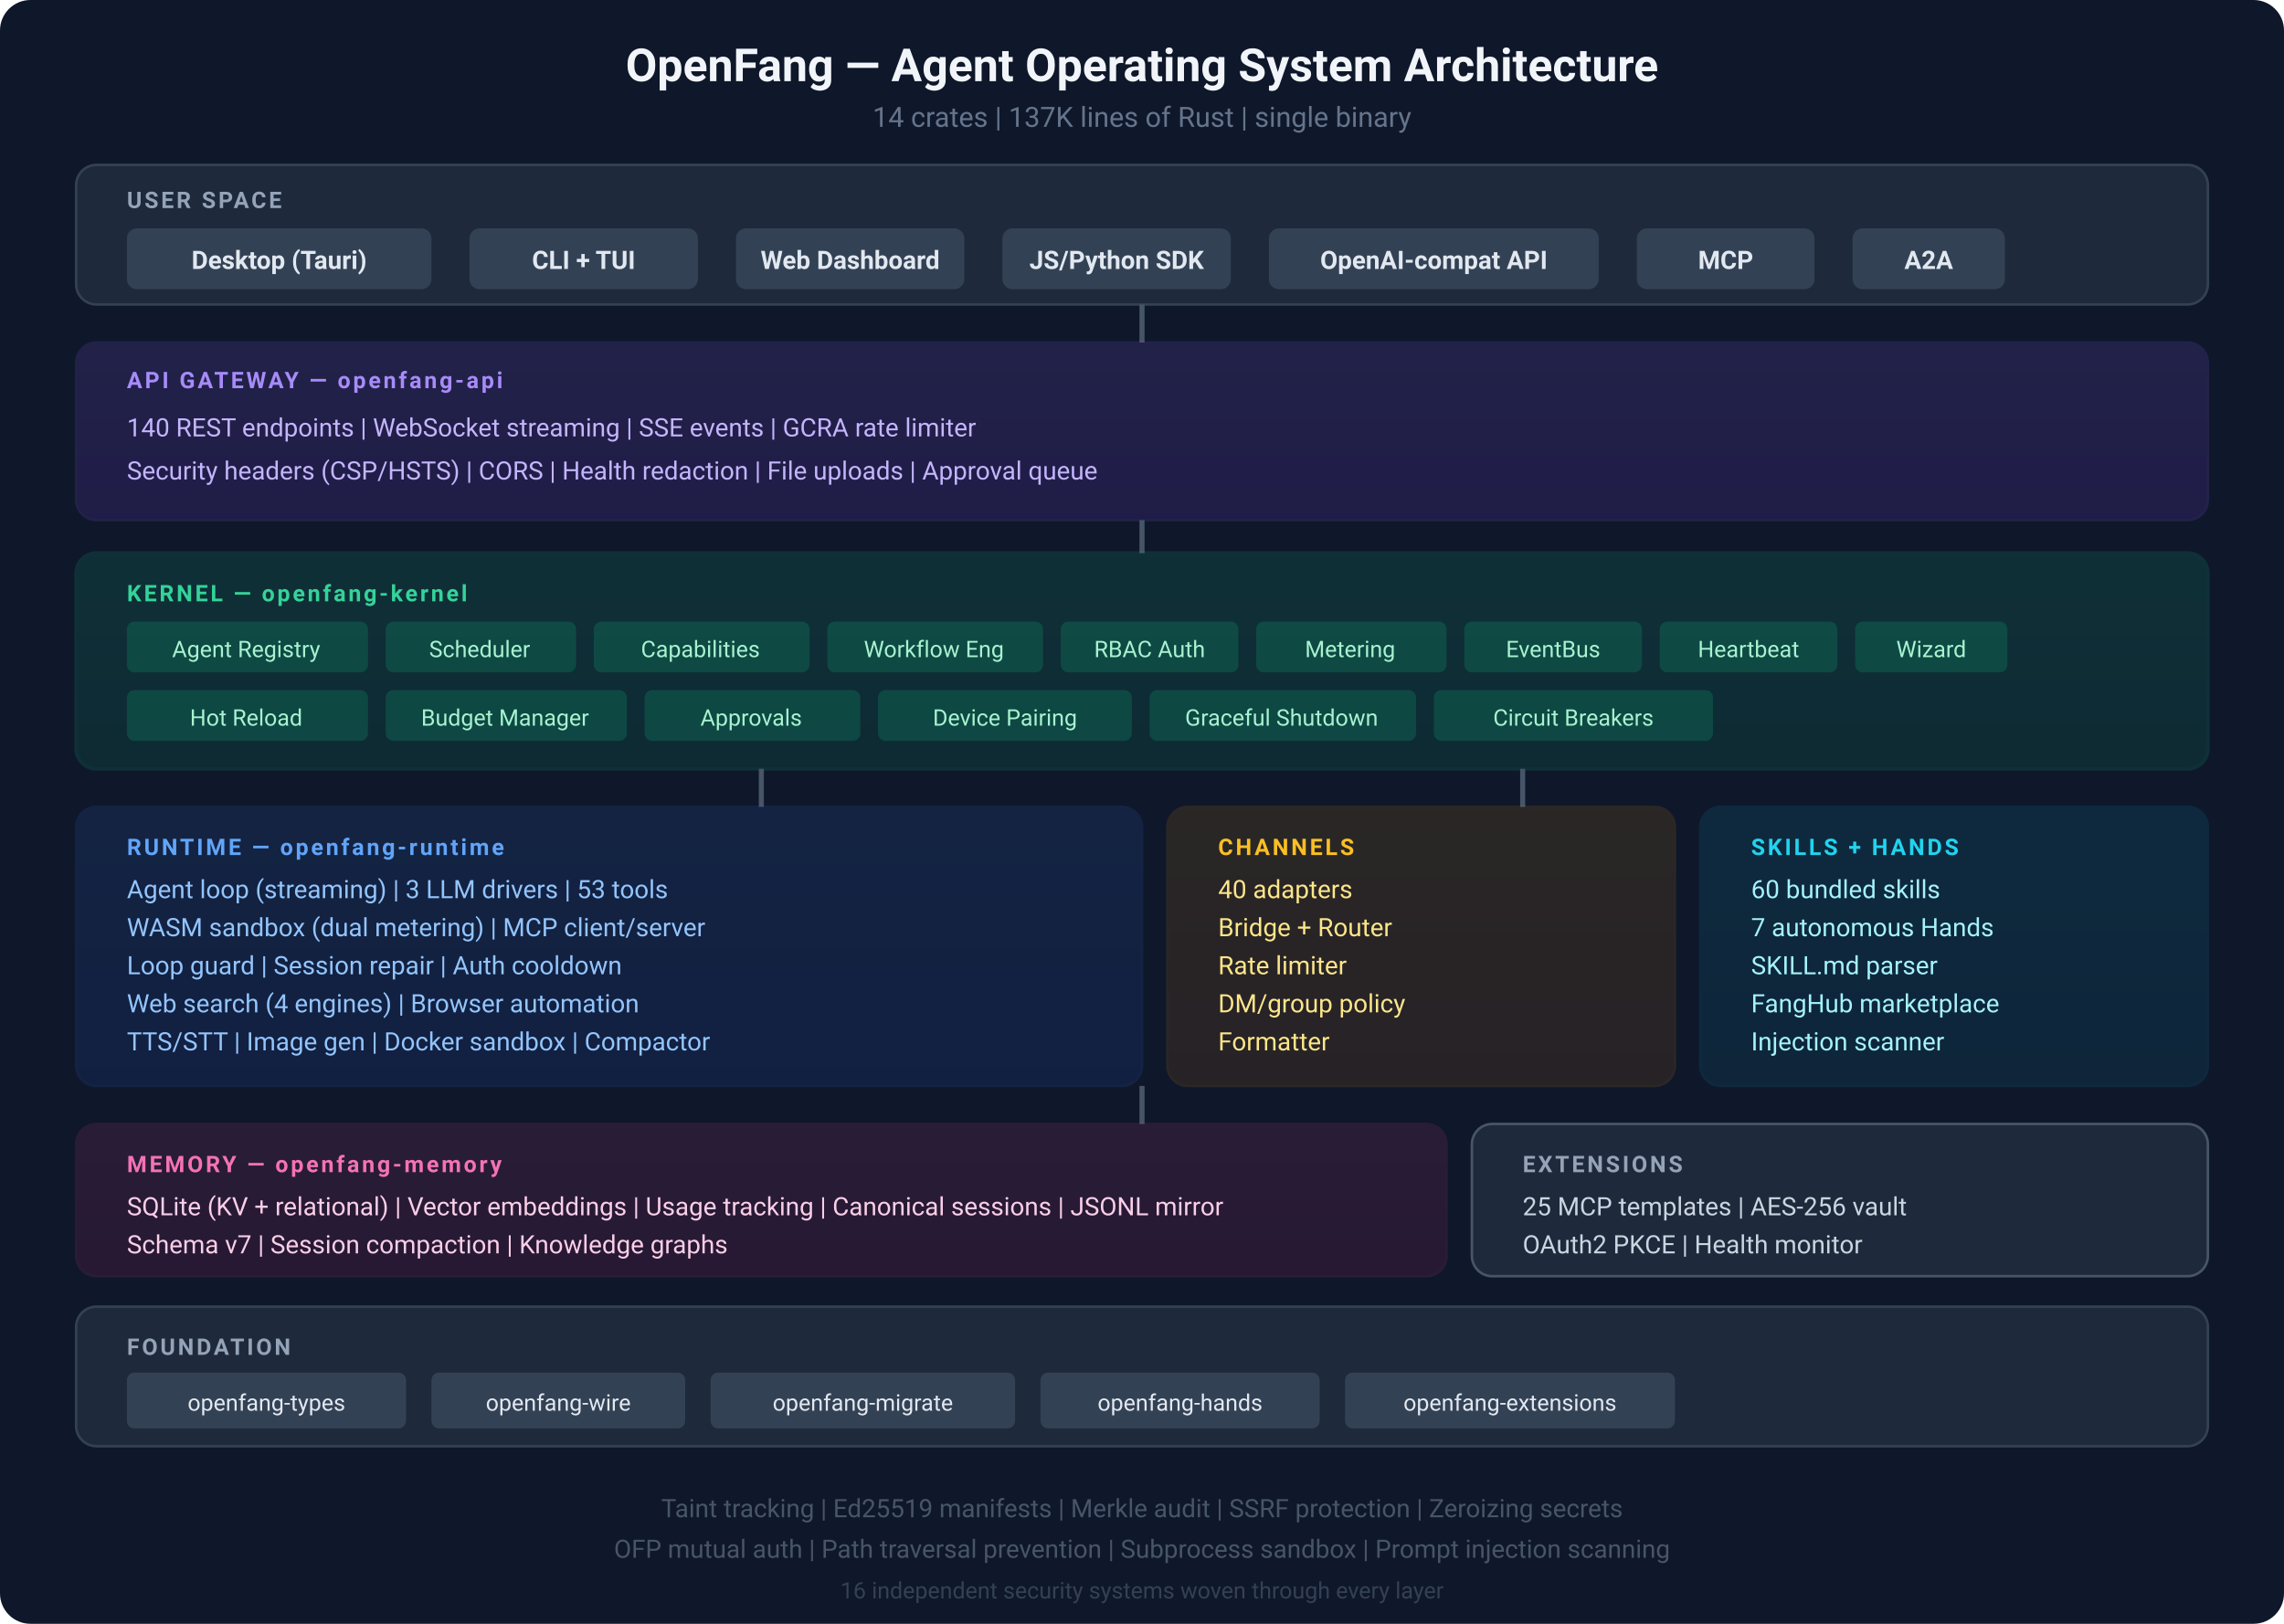
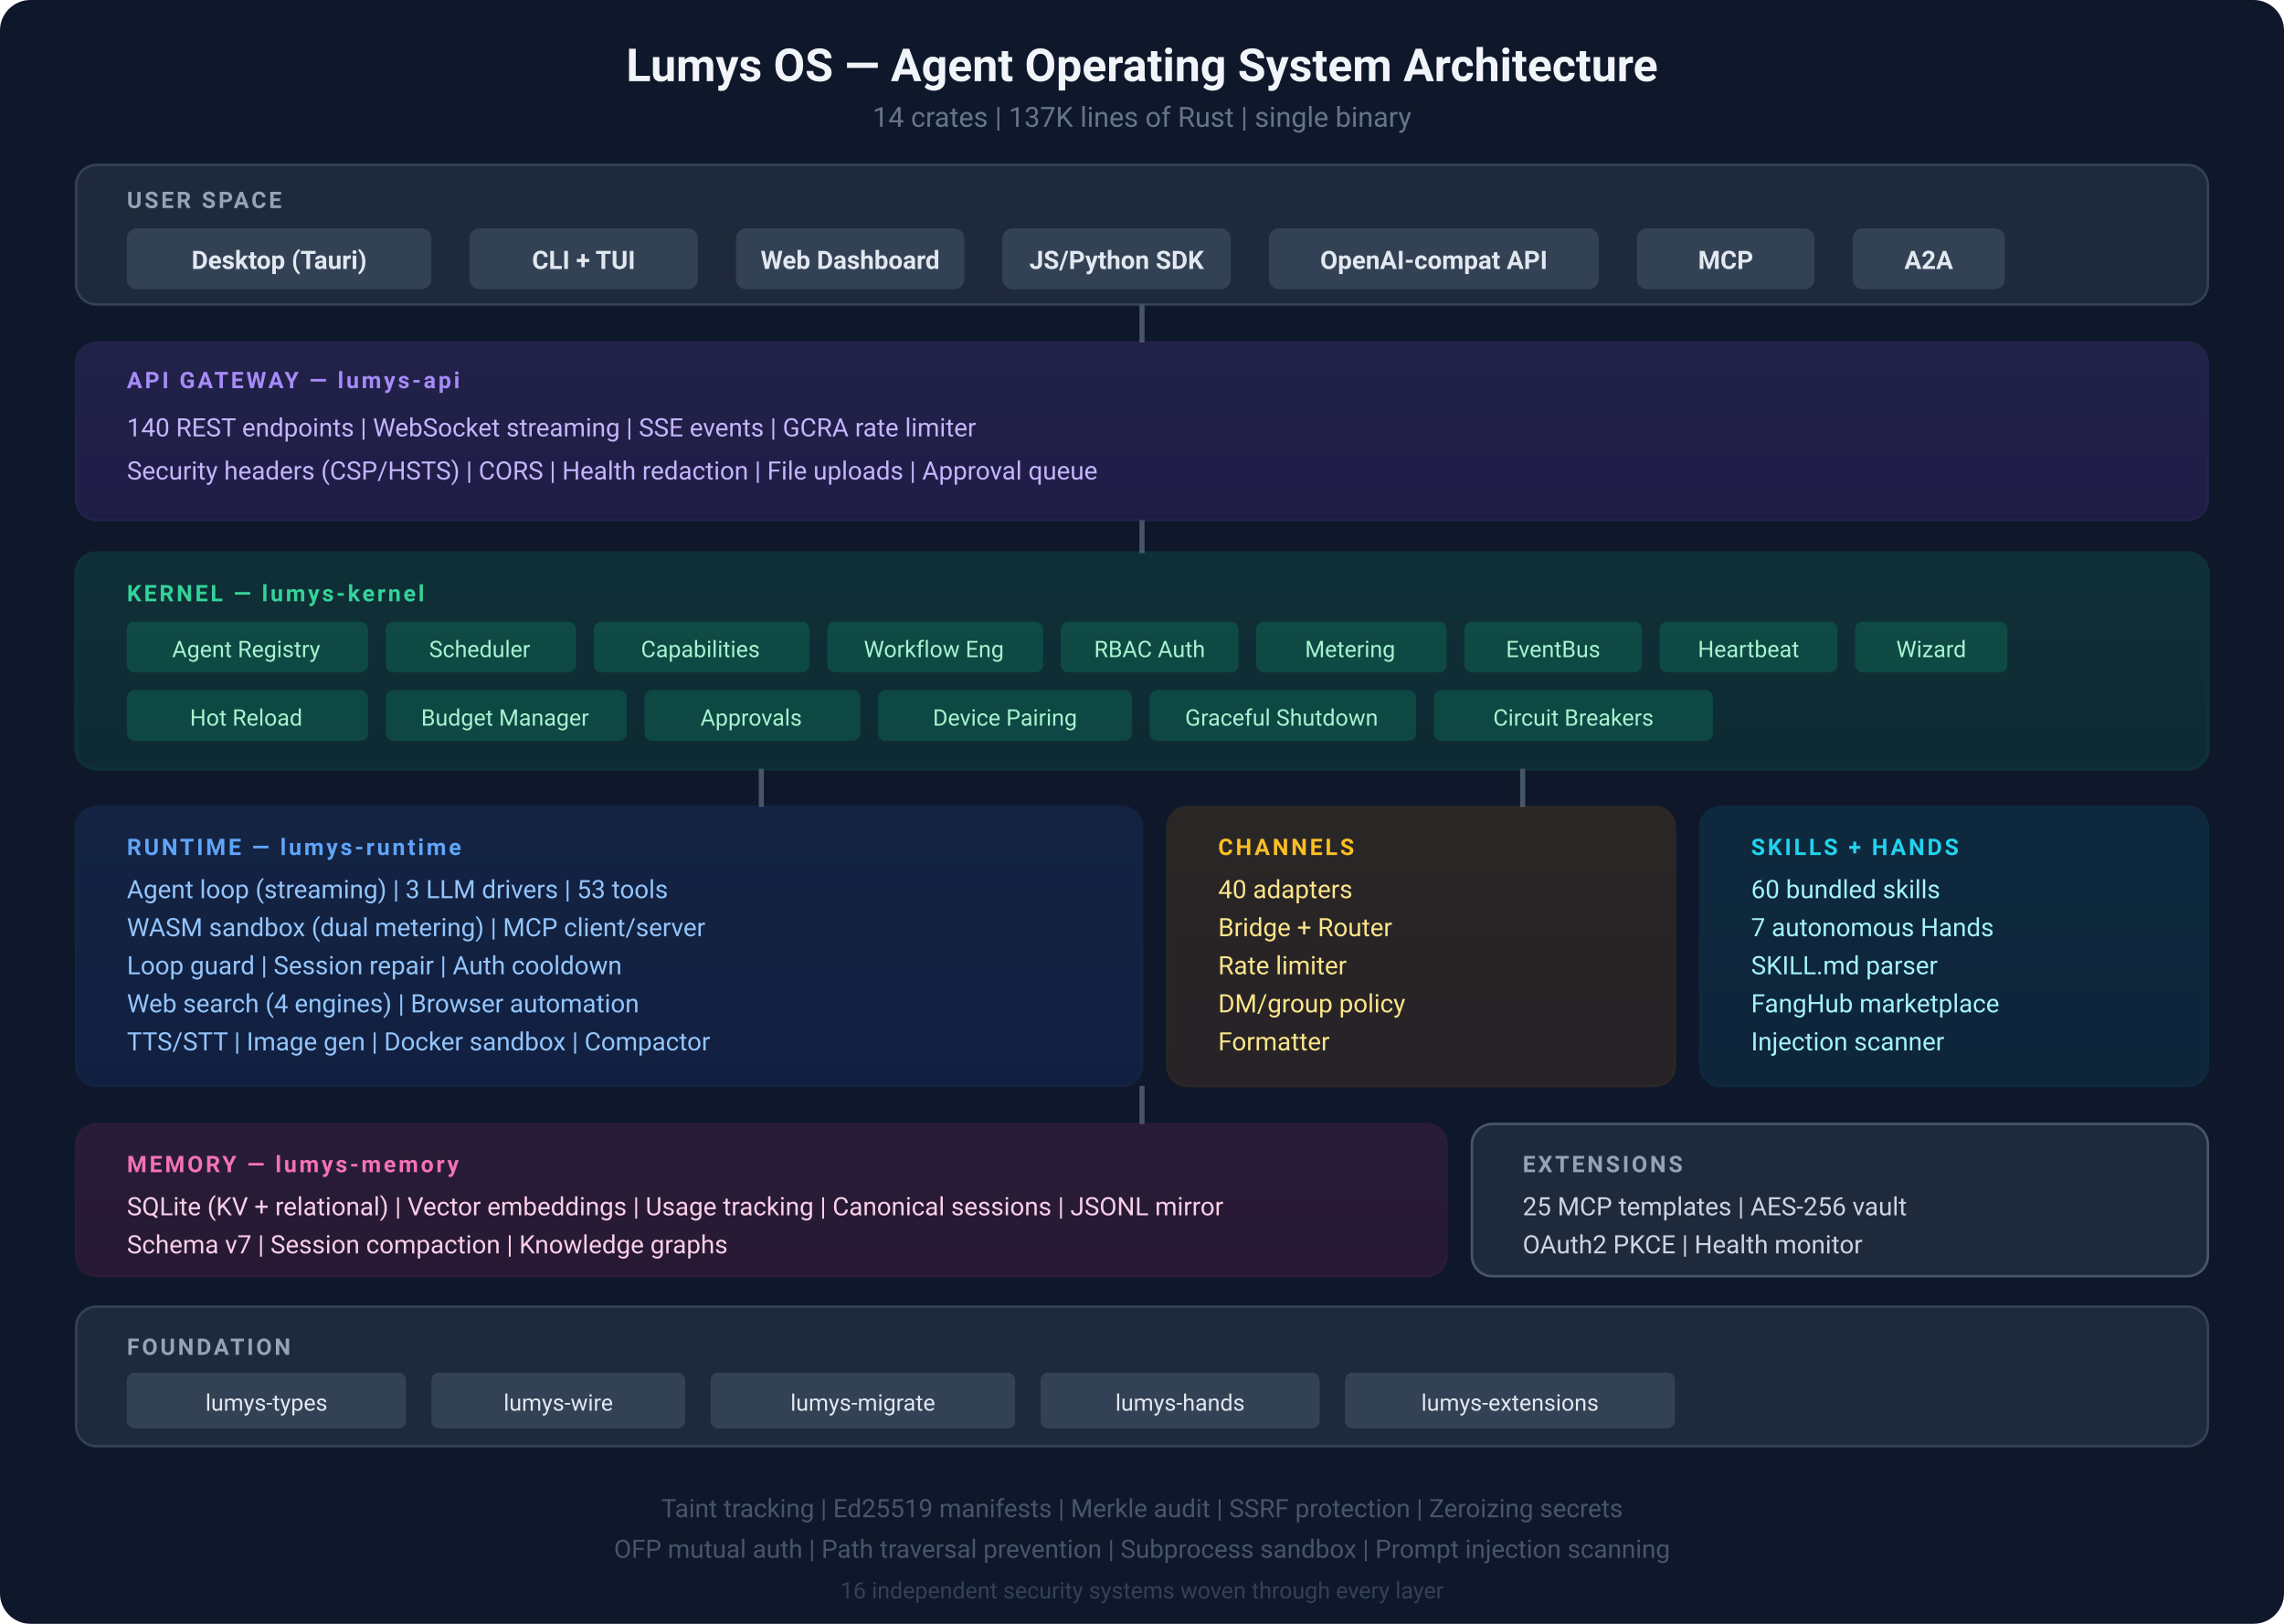
<svg xmlns="http://www.w3.org/2000/svg" viewBox="0 0 900 640" font-family="-apple-system,BlinkMacSystemFont,'Segoe UI',Roboto,Helvetica,Arial,sans-serif">
  <defs>
    <linearGradient id="kern" x1="0" y1="0" x2="0" y2="1">
      <stop offset="0%" stop-color="#10b981" />
      <stop offset="100%" stop-color="#059669" />
    </linearGradient>
    <linearGradient id="rt" x1="0" y1="0" x2="0" y2="1">
      <stop offset="0%" stop-color="#3b82f6" />
      <stop offset="100%" stop-color="#2563eb" />
    </linearGradient>
    <linearGradient id="api" x1="0" y1="0" x2="0" y2="1">
      <stop offset="0%" stop-color="#8b5cf6" />
      <stop offset="100%" stop-color="#7c3aed" />
    </linearGradient>
    <linearGradient id="ch" x1="0" y1="0" x2="0" y2="1">
      <stop offset="0%" stop-color="#f59e0b" />
      <stop offset="100%" stop-color="#d97706" />
    </linearGradient>
    <linearGradient id="mem" x1="0" y1="0" x2="0" y2="1">
      <stop offset="0%" stop-color="#ec4899" />
      <stop offset="100%" stop-color="#db2777" />
    </linearGradient>
    <linearGradient id="ext" x1="0" y1="0" x2="0" y2="1">
      <stop offset="0%" stop-color="#06b6d4" />
      <stop offset="100%" stop-color="#0891b2" />
    </linearGradient>
  </defs>
  <rect width="900" height="640" rx="12" fill="#0f172a" />
-   <text x="450" y="32" text-anchor="middle" fill="#f1f5f9" font-size="18" font-weight="700">OpenFang — Agent Operating System Architecture</text>
+   <text x="450" y="32" text-anchor="middle" fill="#f1f5f9" font-size="18" font-weight="700">Lumys OS — Agent Operating System Architecture</text>
  <text x="450" y="50" text-anchor="middle" fill="#64748b" font-size="11">14 crates | 137K lines of Rust | single binary</text>
  <rect x="30" y="65" width="840" height="55" rx="8" fill="#1e293b" stroke="#334155" stroke-width="1" />
  <text x="50" y="82" fill="#94a3b8" font-size="9" font-weight="600" letter-spacing="1">USER SPACE</text>
  <rect x="50" y="90" width="120" height="24" rx="4" fill="#334155" />
  <text x="110" y="106" text-anchor="middle" fill="#e2e8f0" font-size="10" font-weight="600">Desktop (Tauri)</text>
  <rect x="185" y="90" width="90" height="24" rx="4" fill="#334155" />
  <text x="230" y="106" text-anchor="middle" fill="#e2e8f0" font-size="10" font-weight="600">CLI + TUI</text>
  <rect x="290" y="90" width="90" height="24" rx="4" fill="#334155" />
  <text x="335" y="106" text-anchor="middle" fill="#e2e8f0" font-size="10" font-weight="600">Web Dashboard</text>
  <rect x="395" y="90" width="90" height="24" rx="4" fill="#334155" />
  <text x="440" y="106" text-anchor="middle" fill="#e2e8f0" font-size="10" font-weight="600">JS/Python SDK</text>
  <rect x="500" y="90" width="130" height="24" rx="4" fill="#334155" />
  <text x="565" y="106" text-anchor="middle" fill="#e2e8f0" font-size="10" font-weight="600">OpenAI-compat API</text>
  <rect x="645" y="90" width="70" height="24" rx="4" fill="#334155" />
  <text x="680" y="106" text-anchor="middle" fill="#e2e8f0" font-size="10" font-weight="600">MCP</text>
  <rect x="730" y="90" width="60" height="24" rx="4" fill="#334155" />
  <text x="760" y="106" text-anchor="middle" fill="#e2e8f0" font-size="10" font-weight="600">A2A</text>
  <line x1="450" y1="120" x2="450" y2="135" stroke="#475569" stroke-width="2" marker-end="url(#arrowhead)" />
  <rect x="30" y="135" width="840" height="70" rx="8" fill="url(#api)" opacity="0.15" stroke="#8b5cf6" stroke-width="1" />
-   <text x="50" y="153" fill="#a78bfa" font-size="9" font-weight="600" letter-spacing="1">API GATEWAY — openfang-api</text>
+   <text x="50" y="153" fill="#a78bfa" font-size="9" font-weight="600" letter-spacing="1">API GATEWAY — lumys-api</text>
  <text x="50" y="172" fill="#c4b5fd" font-size="10">140 REST endpoints | WebSocket streaming | SSE events | GCRA rate limiter</text>
  <text x="50" y="189" fill="#c4b5fd" font-size="10">Security headers (CSP/HSTS) | CORS | Health redaction | File uploads | Approval queue</text>
  <line x1="450" y1="205" x2="450" y2="218" stroke="#475569" stroke-width="2" />
  <rect x="30" y="218" width="840" height="85" rx="8" fill="url(#kern)" opacity="0.15" stroke="#10b981" stroke-width="1.5" />
-   <text x="50" y="237" fill="#34d399" font-size="9" font-weight="600" letter-spacing="1">KERNEL — openfang-kernel</text>
+   <text x="50" y="237" fill="#34d399" font-size="9" font-weight="600" letter-spacing="1">KERNEL — lumys-kernel</text>
  <rect x="50" y="245" width="95" height="20" rx="3" fill="#10b98133" />
  <text x="97" y="259" text-anchor="middle" fill="#a7f3d0" font-size="9">Agent Registry</text>
  <rect x="152" y="245" width="75" height="20" rx="3" fill="#10b98133" />
  <text x="189" y="259" text-anchor="middle" fill="#a7f3d0" font-size="9">Scheduler</text>
  <rect x="234" y="245" width="85" height="20" rx="3" fill="#10b98133" />
  <text x="276" y="259" text-anchor="middle" fill="#a7f3d0" font-size="9">Capabilities</text>
  <rect x="326" y="245" width="85" height="20" rx="3" fill="#10b98133" />
  <text x="368" y="259" text-anchor="middle" fill="#a7f3d0" font-size="9">Workflow Eng</text>
  <rect x="418" y="245" width="70" height="20" rx="3" fill="#10b98133" />
  <text x="453" y="259" text-anchor="middle" fill="#a7f3d0" font-size="9">RBAC Auth</text>
  <rect x="495" y="245" width="75" height="20" rx="3" fill="#10b98133" />
  <text x="532" y="259" text-anchor="middle" fill="#a7f3d0" font-size="9">Metering</text>
  <rect x="577" y="245" width="70" height="20" rx="3" fill="#10b98133" />
  <text x="612" y="259" text-anchor="middle" fill="#a7f3d0" font-size="9">EventBus</text>
  <rect x="654" y="245" width="70" height="20" rx="3" fill="#10b98133" />
  <text x="689" y="259" text-anchor="middle" fill="#a7f3d0" font-size="9">Heartbeat</text>
  <rect x="731" y="245" width="60" height="20" rx="3" fill="#10b98133" />
  <text x="761" y="259" text-anchor="middle" fill="#a7f3d0" font-size="9">Wizard</text>
  <rect x="50" y="272" width="95" height="20" rx="3" fill="#10b98133" />
  <text x="97" y="286" text-anchor="middle" fill="#a7f3d0" font-size="9">Hot Reload</text>
  <rect x="152" y="272" width="95" height="20" rx="3" fill="#10b98133" />
  <text x="199" y="286" text-anchor="middle" fill="#a7f3d0" font-size="9">Budget Manager</text>
  <rect x="254" y="272" width="85" height="20" rx="3" fill="#10b98133" />
  <text x="296" y="286" text-anchor="middle" fill="#a7f3d0" font-size="9">Approvals</text>
  <rect x="346" y="272" width="100" height="20" rx="3" fill="#10b98133" />
  <text x="396" y="286" text-anchor="middle" fill="#a7f3d0" font-size="9">Device Pairing</text>
  <rect x="453" y="272" width="105" height="20" rx="3" fill="#10b98133" />
  <text x="505" y="286" text-anchor="middle" fill="#a7f3d0" font-size="9">Graceful Shutdown</text>
  <rect x="565" y="272" width="110" height="20" rx="3" fill="#10b98133" />
  <text x="620" y="286" text-anchor="middle" fill="#a7f3d0" font-size="9">Circuit Breakers</text>
  <line x1="300" y1="303" x2="300" y2="318" stroke="#475569" stroke-width="2" />
  <line x1="600" y1="303" x2="600" y2="318" stroke="#475569" stroke-width="2" />
  <rect x="30" y="318" width="420" height="110" rx="8" fill="url(#rt)" opacity="0.12" stroke="#3b82f6" stroke-width="1" />
-   <text x="50" y="337" fill="#60a5fa" font-size="9" font-weight="600" letter-spacing="1">RUNTIME — openfang-runtime</text>
+   <text x="50" y="337" fill="#60a5fa" font-size="9" font-weight="600" letter-spacing="1">RUNTIME — lumys-runtime</text>
  <text x="50" y="354" fill="#93c5fd" font-size="10">Agent loop (streaming) | 3 LLM drivers | 53 tools</text>
  <text x="50" y="369" fill="#93c5fd" font-size="10">WASM sandbox (dual metering) | MCP client/server</text>
  <text x="50" y="384" fill="#93c5fd" font-size="10">Loop guard | Session repair | Auth cooldown</text>
  <text x="50" y="399" fill="#93c5fd" font-size="10">Web search (4 engines) | Browser automation</text>
  <text x="50" y="414" fill="#93c5fd" font-size="10">TTS/STT | Image gen | Docker sandbox | Compactor</text>
  <rect x="460" y="318" width="200" height="110" rx="8" fill="url(#ch)" opacity="0.12" stroke="#f59e0b" stroke-width="1" />
  <text x="480" y="337" fill="#fbbf24" font-size="9" font-weight="600" letter-spacing="1">CHANNELS</text>
  <text x="480" y="354" fill="#fde68a" font-size="10">40 adapters</text>
  <text x="480" y="369" fill="#fde68a" font-size="10">Bridge + Router</text>
  <text x="480" y="384" fill="#fde68a" font-size="10">Rate limiter</text>
  <text x="480" y="399" fill="#fde68a" font-size="10">DM/group policy</text>
  <text x="480" y="414" fill="#fde68a" font-size="10">Formatter</text>
  <rect x="670" y="318" width="200" height="110" rx="8" fill="url(#ext)" opacity="0.12" stroke="#06b6d4" stroke-width="1" />
  <text x="690" y="337" fill="#22d3ee" font-size="9" font-weight="600" letter-spacing="1">SKILLS + HANDS</text>
  <text x="690" y="354" fill="#a5f3fc" font-size="10">60 bundled skills</text>
  <text x="690" y="369" fill="#a5f3fc" font-size="10">7 autonomous Hands</text>
  <text x="690" y="384" fill="#a5f3fc" font-size="10">SKILL.md parser</text>
  <text x="690" y="399" fill="#a5f3fc" font-size="10">FangHub marketplace</text>
  <text x="690" y="414" fill="#a5f3fc" font-size="10">Injection scanner</text>
  <line x1="450" y1="428" x2="450" y2="443" stroke="#475569" stroke-width="2" />
  <rect x="30" y="443" width="540" height="60" rx="8" fill="url(#mem)" opacity="0.12" stroke="#ec4899" stroke-width="1" />
-   <text x="50" y="462" fill="#f472b6" font-size="9" font-weight="600" letter-spacing="1">MEMORY — openfang-memory</text>
+   <text x="50" y="462" fill="#f472b6" font-size="9" font-weight="600" letter-spacing="1">MEMORY — lumys-memory</text>
  <text x="50" y="479" fill="#fbcfe8" font-size="10">SQLite (KV + relational) | Vector embeddings | Usage tracking | Canonical sessions | JSONL mirror</text>
  <text x="50" y="494" fill="#fbcfe8" font-size="10">Schema v7 | Session compaction | Knowledge graphs</text>
  <rect x="580" y="443" width="290" height="60" rx="8" fill="#1e293b" stroke="#475569" stroke-width="1" />
  <text x="600" y="462" fill="#94a3b8" font-size="9" font-weight="600" letter-spacing="1">EXTENSIONS</text>
  <text x="600" y="479" fill="#cbd5e1" font-size="10">25 MCP templates | AES-256 vault</text>
  <text x="600" y="494" fill="#cbd5e1" font-size="10">OAuth2 PKCE | Health monitor</text>
  <rect x="30" y="515" width="840" height="55" rx="8" fill="#1e293b" stroke="#334155" stroke-width="1" />
  <text x="50" y="534" fill="#94a3b8" font-size="9" font-weight="600" letter-spacing="1">FOUNDATION</text>
  <rect x="50" y="541" width="110" height="22" rx="3" fill="#334155" />
-   <text x="105" y="556" text-anchor="middle" fill="#e2e8f0" font-size="9">openfang-types</text>
+   <text x="105" y="556" text-anchor="middle" fill="#e2e8f0" font-size="9">lumys-types</text>
  <rect x="170" y="541" width="100" height="22" rx="3" fill="#334155" />
-   <text x="220" y="556" text-anchor="middle" fill="#e2e8f0" font-size="9">openfang-wire</text>
+   <text x="220" y="556" text-anchor="middle" fill="#e2e8f0" font-size="9">lumys-wire</text>
  <rect x="280" y="541" width="120" height="22" rx="3" fill="#334155" />
-   <text x="340" y="556" text-anchor="middle" fill="#e2e8f0" font-size="9">openfang-migrate</text>
+   <text x="340" y="556" text-anchor="middle" fill="#e2e8f0" font-size="9">lumys-migrate</text>
  <rect x="410" y="541" width="110" height="22" rx="3" fill="#334155" />
-   <text x="465" y="556" text-anchor="middle" fill="#e2e8f0" font-size="9">openfang-hands</text>
+   <text x="465" y="556" text-anchor="middle" fill="#e2e8f0" font-size="9">lumys-hands</text>
  <rect x="530" y="541" width="130" height="22" rx="3" fill="#334155" />
-   <text x="595" y="556" text-anchor="middle" fill="#e2e8f0" font-size="9">openfang-extensions</text>
+   <text x="595" y="556" text-anchor="middle" fill="#e2e8f0" font-size="9">lumys-extensions</text>
  <text x="450" y="598" text-anchor="middle" fill="#475569" font-size="10">Taint tracking | Ed25519 manifests | Merkle audit | SSRF protection | Zeroizing secrets</text>
  <text x="450" y="614" text-anchor="middle" fill="#475569" font-size="10">OFP mutual auth | Path traversal prevention | Subprocess sandbox | Prompt injection scanning</text>
  <text x="450" y="630" text-anchor="middle" fill="#334155" font-size="9">16 independent security systems woven through every layer</text>
</svg>
